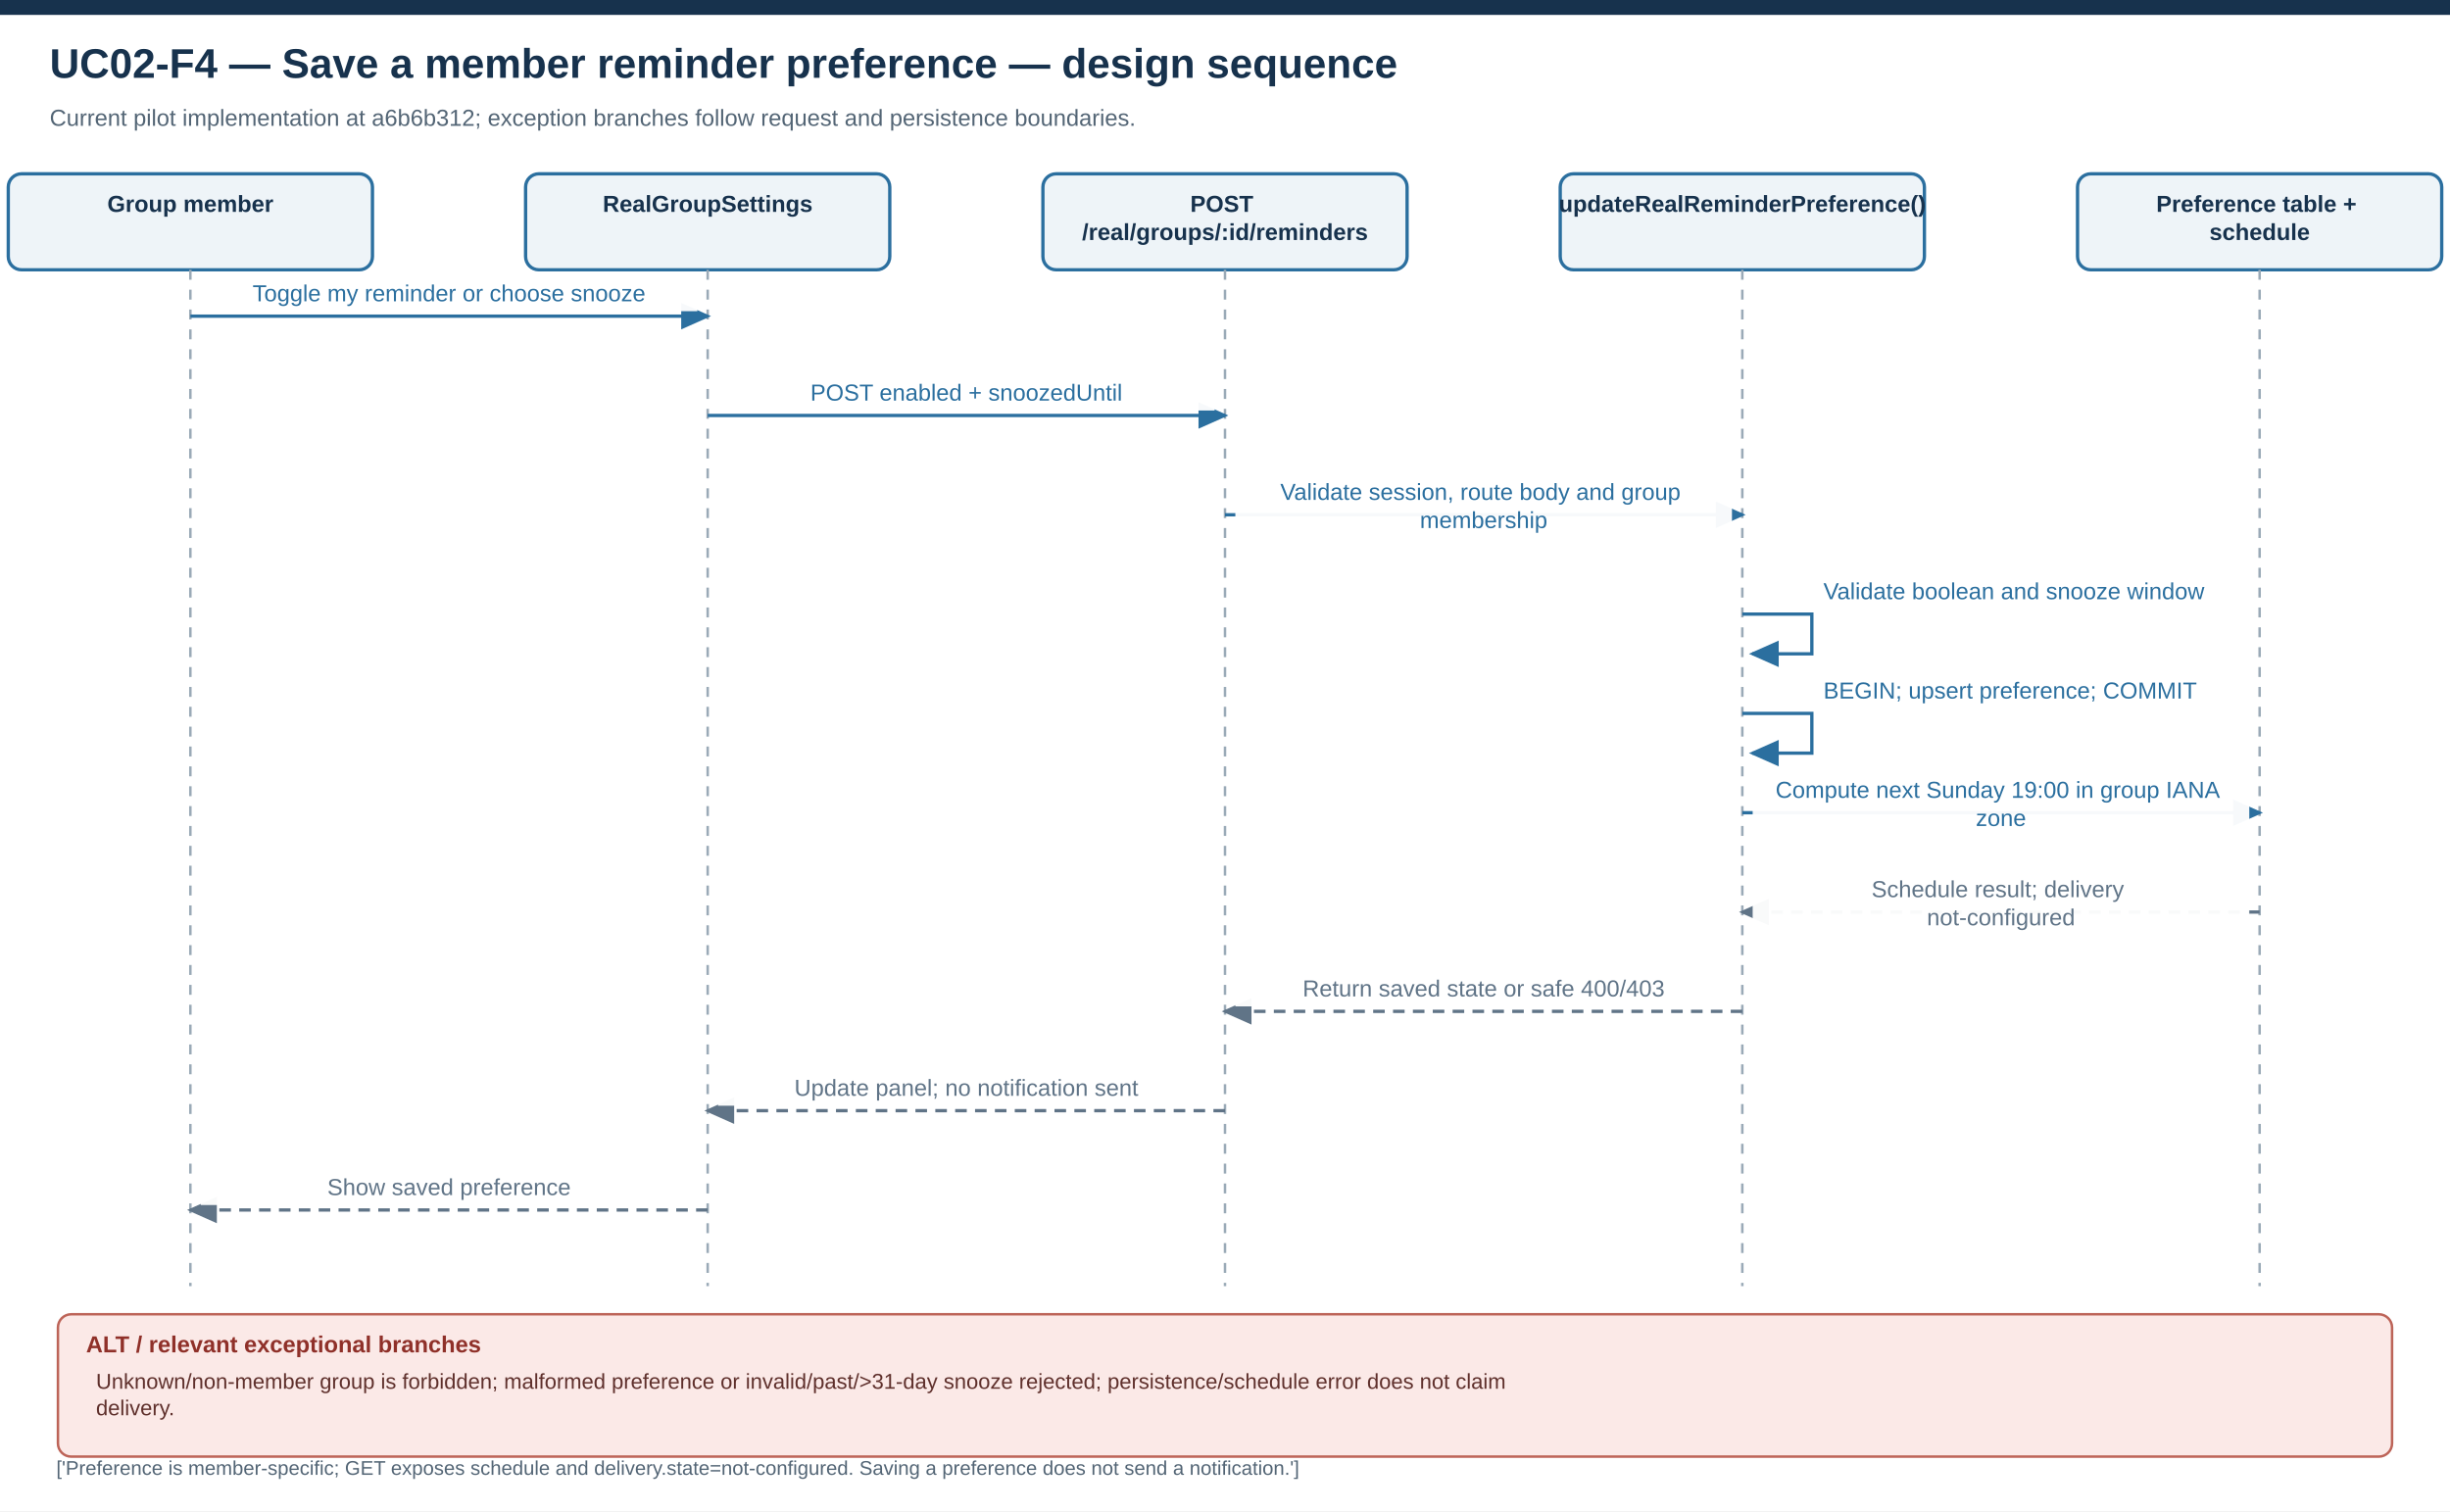
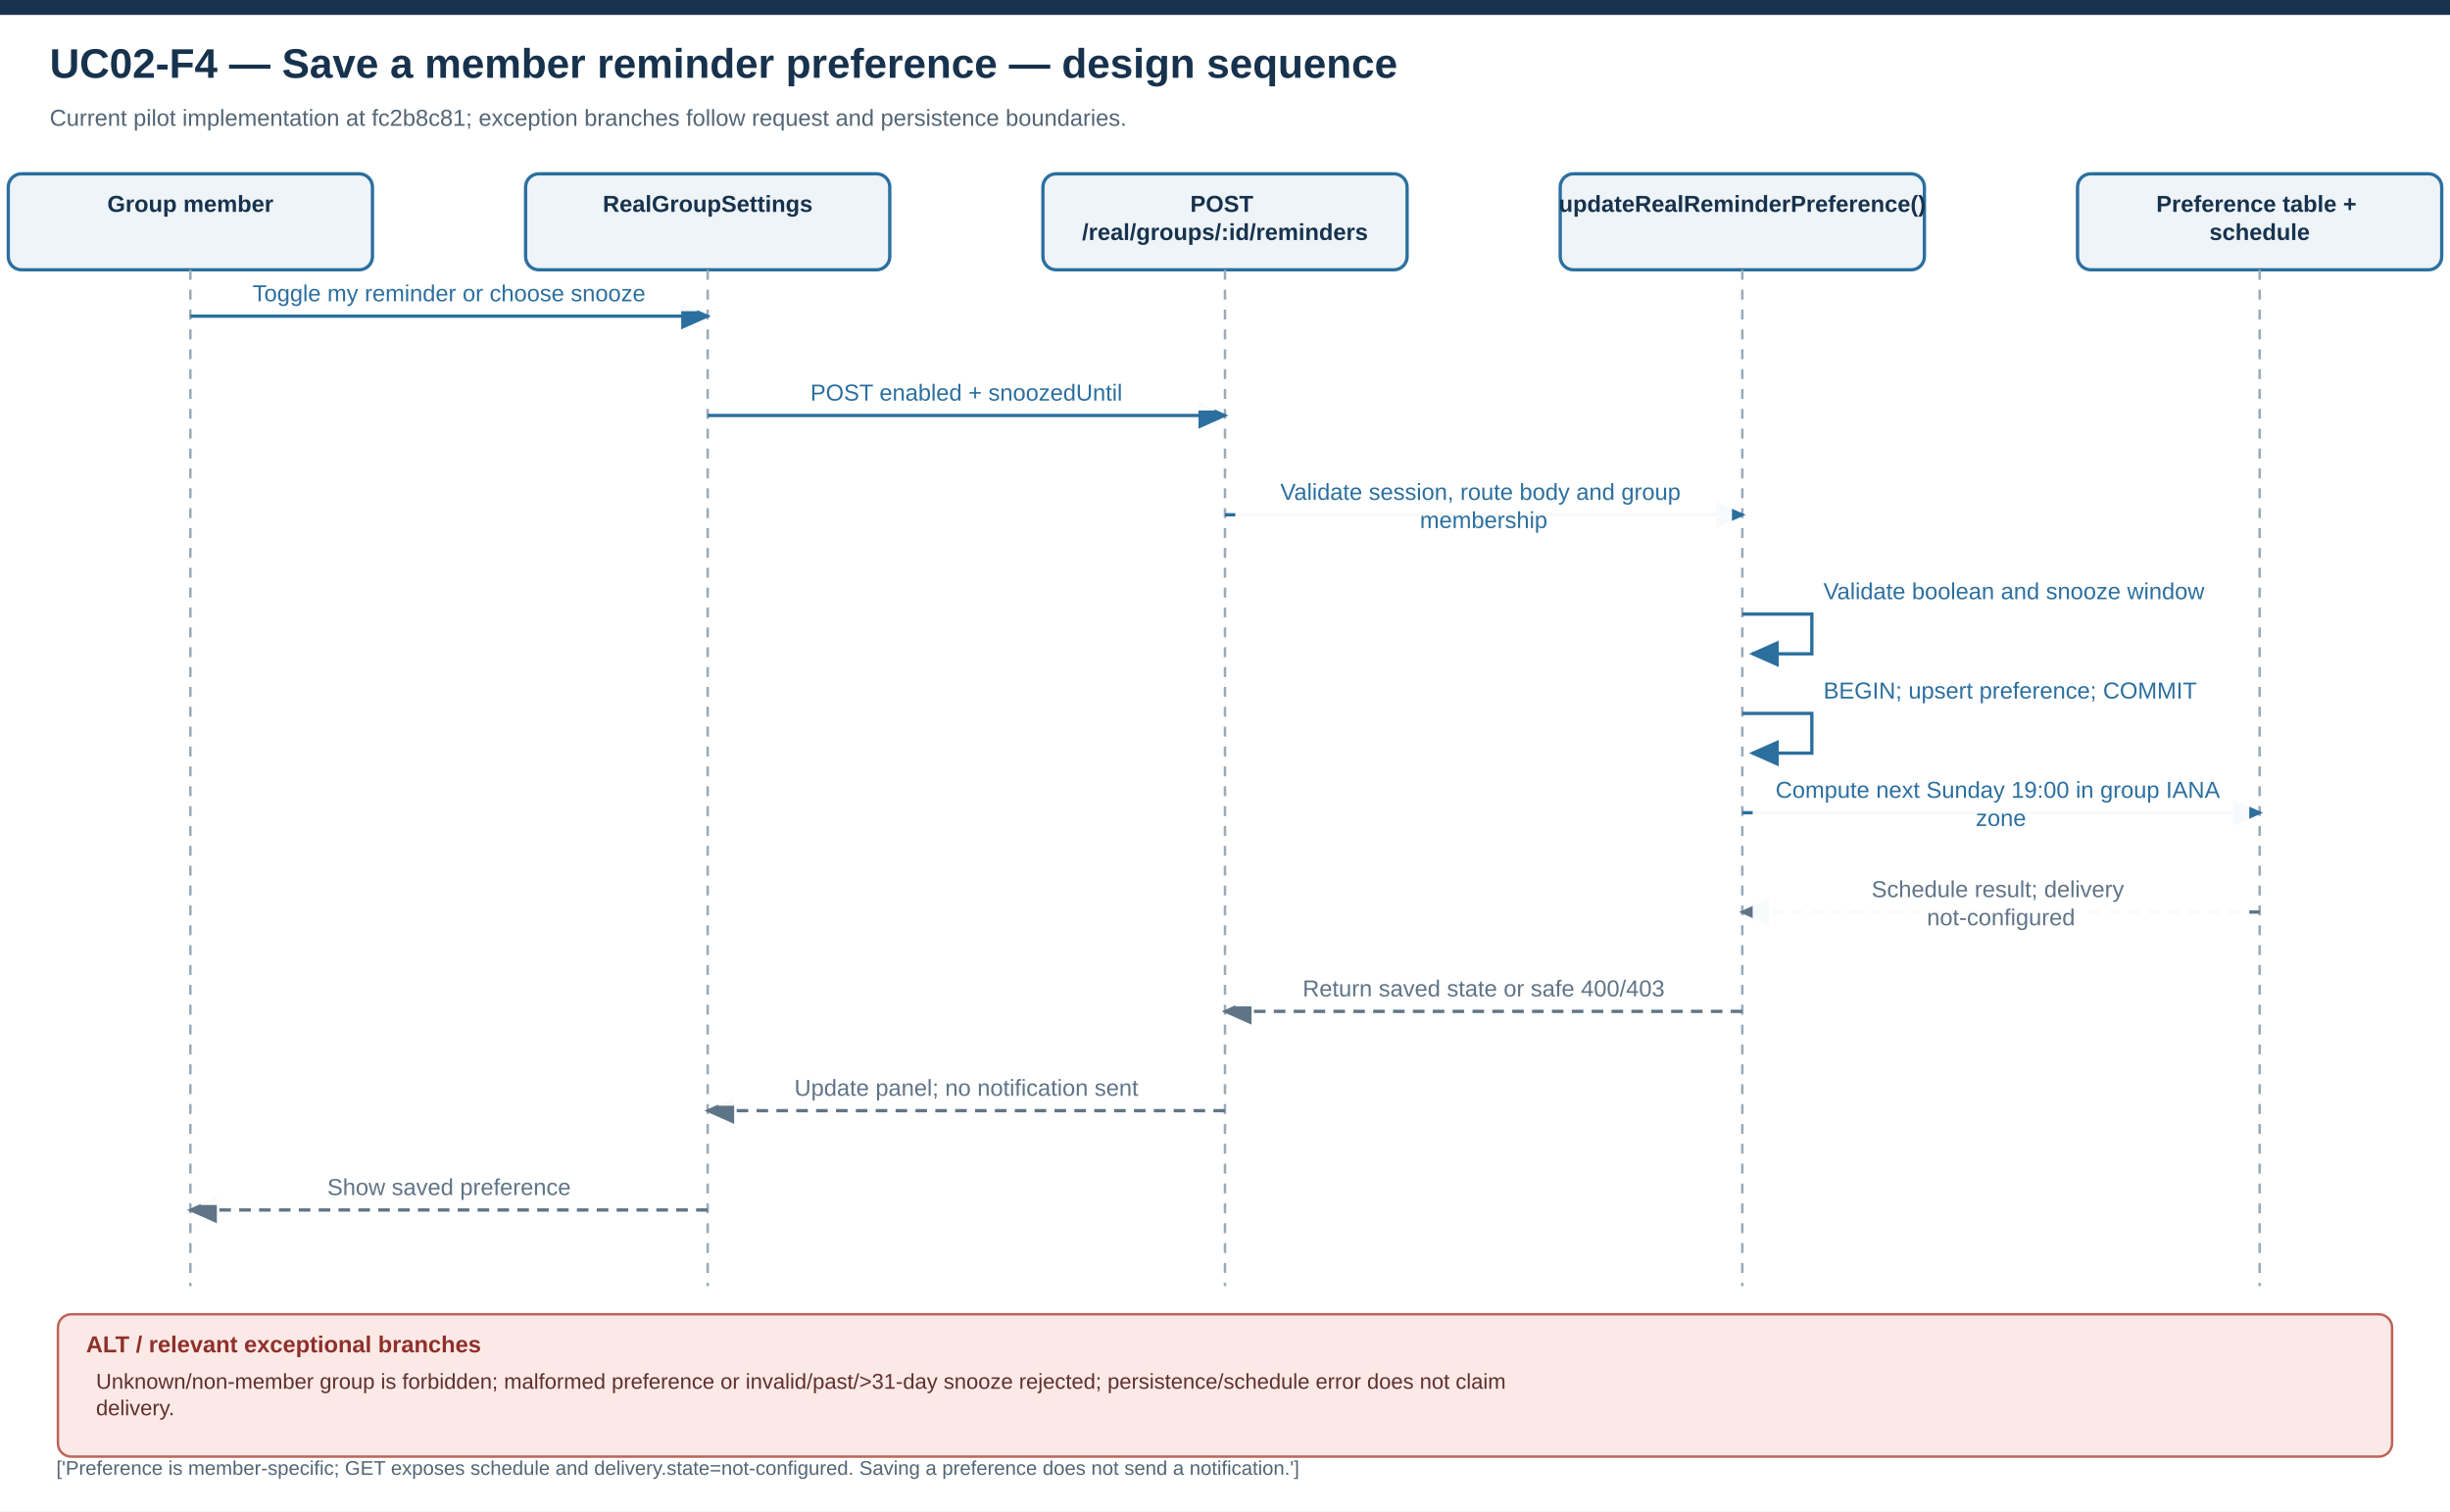
<svg xmlns="http://www.w3.org/2000/svg" width="1480px" height="913px" viewBox="0 0 1480 913" role="img" aria-label="UC02-F4 — Save a member reminder preference — design sequence">
  <defs>
    <marker id="arrow" markerWidth="9" markerHeight="8" refX="8" refY="4" orient="auto">
      <path d="M0,0 L9,4 L0,8 z" fill="#607487" />
    </marker>
    <marker id="arrowBlue" markerWidth="9" markerHeight="8" refX="8" refY="4" orient="auto">
      <path d="M0,0 L9,4 L0,8 z" fill="#2b6f9f" />
    </marker>
    <marker id="arrowRed" markerWidth="9" markerHeight="8" refX="8" refY="4" orient="auto">
      <path d="M0,0 L9,4 L0,8 z" fill="#b34339" />
    </marker>
  </defs>
  <rect x="0" y="0" width="1480" height="913" fill="#ffffff" />
  <rect x="0" y="0" width="1480" height="9" fill="#17324d" />
  <text x="30" y="47" text-anchor="start" font-family="Arial, Helvetica, sans-serif" font-size="25px" font-weight="bold" fill="#17324d" word-spacing="1px" class="">UC02-F4 — Save a member reminder preference — design sequence</text>
  <text x="30" y="76" text-anchor="start" font-family="Arial, Helvetica, sans-serif" font-size="14px" font-weight="normal" fill="#536575" word-spacing="1px">
-     <tspan x="30" dy="0">Current pilot implementation at a6b6b312; exception branches follow request and persistence boundaries.</tspan>
+     <tspan x="30" dy="0">Current pilot implementation at fc2b8c81; exception branches follow request and persistence boundaries.</tspan>
  </text>
  <rect x="5.0" y="105" width="220" height="58" rx="8" fill="#eef4f8" stroke="#2b6f9f" stroke-width="2" />
  <text x="115.0" y="128" text-anchor="middle" font-family="Arial, Helvetica, sans-serif" font-size="14px" font-weight="bold" fill="#17324d" word-spacing="1px">
    <tspan x="115.0" dy="0">Group member</tspan>
  </text>
  <line x1="115.0" y1="163" x2="115.0" y2="777" stroke="#9aaab7" stroke-width="1.5" stroke-dasharray="6 6" />
  <rect x="317.5" y="105" width="220" height="58" rx="8" fill="#eef4f8" stroke="#2b6f9f" stroke-width="2" />
  <text x="427.5" y="128" text-anchor="middle" font-family="Arial, Helvetica, sans-serif" font-size="14px" font-weight="bold" fill="#17324d" word-spacing="1px">
    <tspan x="427.5" dy="0">RealGroupSettings</tspan>
  </text>
  <line x1="427.5" y1="163" x2="427.5" y2="777" stroke="#9aaab7" stroke-width="1.5" stroke-dasharray="6 6" />
  <rect x="630.0" y="105" width="220" height="58" rx="8" fill="#eef4f8" stroke="#2b6f9f" stroke-width="2" />
  <text x="740.0" y="128" text-anchor="middle" font-family="Arial, Helvetica, sans-serif" font-size="14px" font-weight="bold" fill="#17324d" word-spacing="1px">
    <tspan x="740.0" dy="0">POST</tspan>
    <tspan x="740.0" dy="17">/real/groups/:id/reminders</tspan>
  </text>
  <line x1="740.0" y1="163" x2="740.0" y2="777" stroke="#9aaab7" stroke-width="1.5" stroke-dasharray="6 6" />
  <rect x="942.5" y="105" width="220" height="58" rx="8" fill="#eef4f8" stroke="#2b6f9f" stroke-width="2" />
  <text x="1052.5" y="128" text-anchor="middle" font-family="Arial, Helvetica, sans-serif" font-size="14px" font-weight="bold" fill="#17324d" word-spacing="1px">
    <tspan x="1052.5" dy="0">updateRealReminderPreference()</tspan>
  </text>
  <line x1="1052.5" y1="163" x2="1052.5" y2="777" stroke="#9aaab7" stroke-width="1.5" stroke-dasharray="6 6" />
  <rect x="1255.0" y="105" width="220" height="58" rx="8" fill="#eef4f8" stroke="#2b6f9f" stroke-width="2" />
  <text x="1365.0" y="128" text-anchor="middle" font-family="Arial, Helvetica, sans-serif" font-size="14px" font-weight="bold" fill="#17324d" word-spacing="1px">
    <tspan x="1365.0" dy="0">Preference table +</tspan>
    <tspan x="1365.0" dy="17">schedule</tspan>
  </text>
  <line x1="1365.0" y1="163" x2="1365.0" y2="777" stroke="#9aaab7" stroke-width="1.5" stroke-dasharray="6 6" />
  <line x1="115.0" y1="191" x2="427.5" y2="191" stroke="#2b6f9f" stroke-width="2" marker-end="url(#arrowBlue)" />
  <rect x="121.25" y="166" width="300" height="22" fill="#ffffff" opacity="0.96" />
  <text x="271.25" y="182" text-anchor="middle" font-family="Arial, Helvetica, sans-serif" font-size="14px" font-weight="normal" fill="#2b6f9f" word-spacing="1px">
    <tspan x="271.25" dy="0">Toggle my reminder or choose snooze</tspan>
  </text>
  <line x1="427.5" y1="251" x2="740.0" y2="251" stroke="#2b6f9f" stroke-width="2" marker-end="url(#arrowBlue)" />
  <rect x="433.75" y="226" width="300" height="22" fill="#ffffff" opacity="0.96" />
  <text x="583.75" y="242" text-anchor="middle" font-family="Arial, Helvetica, sans-serif" font-size="14px" font-weight="normal" fill="#2b6f9f" word-spacing="1px">
    <tspan x="583.75" dy="0">POST enabled + snoozedUntil</tspan>
  </text>
  <line x1="740.0" y1="311" x2="1052.5" y2="311" stroke="#2b6f9f" stroke-width="2" marker-end="url(#arrowBlue)" />
  <rect x="746.25" y="286" width="300" height="39" fill="#ffffff" opacity="0.96" />
  <text x="896.25" y="302" text-anchor="middle" font-family="Arial, Helvetica, sans-serif" font-size="14px" font-weight="normal" fill="#2b6f9f" word-spacing="1px">
    <tspan x="896.25" dy="0">Validate session, route body and group</tspan>
    <tspan x="896.25" dy="17">membership</tspan>
  </text>
  <path d="M1052.5 371 h42 v24 h-36" fill="none" stroke="#2b6f9f" stroke-width="2" marker-end="url(#arrowBlue)" />
  <rect x="1098.5" y="346" width="260" height="22" fill="#ffffff" opacity="0.96" />
  <text x="1101.5" y="362" text-anchor="start" font-family="Arial, Helvetica, sans-serif" font-size="14px" font-weight="normal" fill="#2b6f9f" word-spacing="1px">
    <tspan x="1101.5" dy="0">Validate boolean and snooze window</tspan>
  </text>
  <path d="M1052.5 431 h42 v24 h-36" fill="none" stroke="#2b6f9f" stroke-width="2" marker-end="url(#arrowBlue)" />
  <rect x="1098.5" y="406" width="260" height="22" fill="#ffffff" opacity="0.96" />
  <text x="1101.5" y="422" text-anchor="start" font-family="Arial, Helvetica, sans-serif" font-size="14px" font-weight="normal" fill="#2b6f9f" word-spacing="1px">
    <tspan x="1101.5" dy="0">BEGIN; upsert preference; COMMIT</tspan>
  </text>
  <line x1="1052.5" y1="491" x2="1365.0" y2="491" stroke="#2b6f9f" stroke-width="2" marker-end="url(#arrowBlue)" />
  <rect x="1058.75" y="466" width="300" height="39" fill="#ffffff" opacity="0.96" />
  <text x="1208.75" y="482" text-anchor="middle" font-family="Arial, Helvetica, sans-serif" font-size="14px" font-weight="normal" fill="#2b6f9f" word-spacing="1px">
    <tspan x="1208.75" dy="0">Compute next Sunday 19:00 in group IANA</tspan>
    <tspan x="1208.75" dy="17">zone</tspan>
  </text>
  <line x1="1365.0" y1="551" x2="1052.5" y2="551" stroke="#607487" stroke-width="2" stroke-dasharray="7 5" marker-end="url(#arrow)" />
  <rect x="1058.75" y="526" width="300" height="39" fill="#ffffff" opacity="0.96" />
  <text x="1208.75" y="542" text-anchor="middle" font-family="Arial, Helvetica, sans-serif" font-size="14px" font-weight="normal" fill="#607487" word-spacing="1px">
    <tspan x="1208.75" dy="0">Schedule result; delivery</tspan>
    <tspan x="1208.75" dy="17">not-configured</tspan>
  </text>
  <line x1="1052.5" y1="611" x2="740.0" y2="611" stroke="#607487" stroke-width="2" stroke-dasharray="7 5" marker-end="url(#arrow)" />
  <rect x="746.25" y="586" width="300" height="22" fill="#ffffff" opacity="0.96" />
  <text x="896.25" y="602" text-anchor="middle" font-family="Arial, Helvetica, sans-serif" font-size="14px" font-weight="normal" fill="#607487" word-spacing="1px">
    <tspan x="896.25" dy="0">Return saved state or safe 400/403</tspan>
  </text>
  <line x1="740.0" y1="671" x2="427.5" y2="671" stroke="#607487" stroke-width="2" stroke-dasharray="7 5" marker-end="url(#arrow)" />
  <rect x="433.75" y="646" width="300" height="22" fill="#ffffff" opacity="0.96" />
  <text x="583.75" y="662" text-anchor="middle" font-family="Arial, Helvetica, sans-serif" font-size="14px" font-weight="normal" fill="#607487" word-spacing="1px">
    <tspan x="583.75" dy="0">Update panel; no notification sent</tspan>
  </text>
  <line x1="427.5" y1="731" x2="115.0" y2="731" stroke="#607487" stroke-width="2" stroke-dasharray="7 5" marker-end="url(#arrow)" />
  <rect x="121.25" y="706" width="300" height="22" fill="#ffffff" opacity="0.96" />
  <text x="271.25" y="722" text-anchor="middle" font-family="Arial, Helvetica, sans-serif" font-size="14px" font-weight="normal" fill="#607487" word-spacing="1px">
    <tspan x="271.25" dy="0">Show saved preference</tspan>
  </text>
  <rect x="35" y="794" width="1410" height="86" rx="8" fill="#fbe9e7" stroke="#bd6458" stroke-width="1.5" />
  <text x="52" y="817" text-anchor="start" font-family="Arial, Helvetica, sans-serif" font-size="14px" font-weight="bold" fill="#8f3029" word-spacing="1px" class="">ALT / relevant exceptional branches</text>
  <text x="58" y="839" text-anchor="start" font-family="Arial, Helvetica, sans-serif" font-size="13px" font-weight="normal" fill="#5f302c" word-spacing="1px">
    <tspan x="58" dy="0">Unknown/non-member group is forbidden; malformed preference or invalid/past/&gt;31-day snooze rejected; persistence/schedule error does not claim</tspan>
    <tspan x="58" dy="16">delivery.</tspan>
  </text>
  <text x="34" y="891" text-anchor="start" font-family="Arial, Helvetica, sans-serif" font-size="12px" font-weight="normal" fill="#536575" word-spacing="1px">
    <tspan x="34" dy="0">['Preference is member-specific; GET exposes schedule and delivery.state=not-configured. Saving a preference does not send a notification.']</tspan>
  </text>
</svg>
